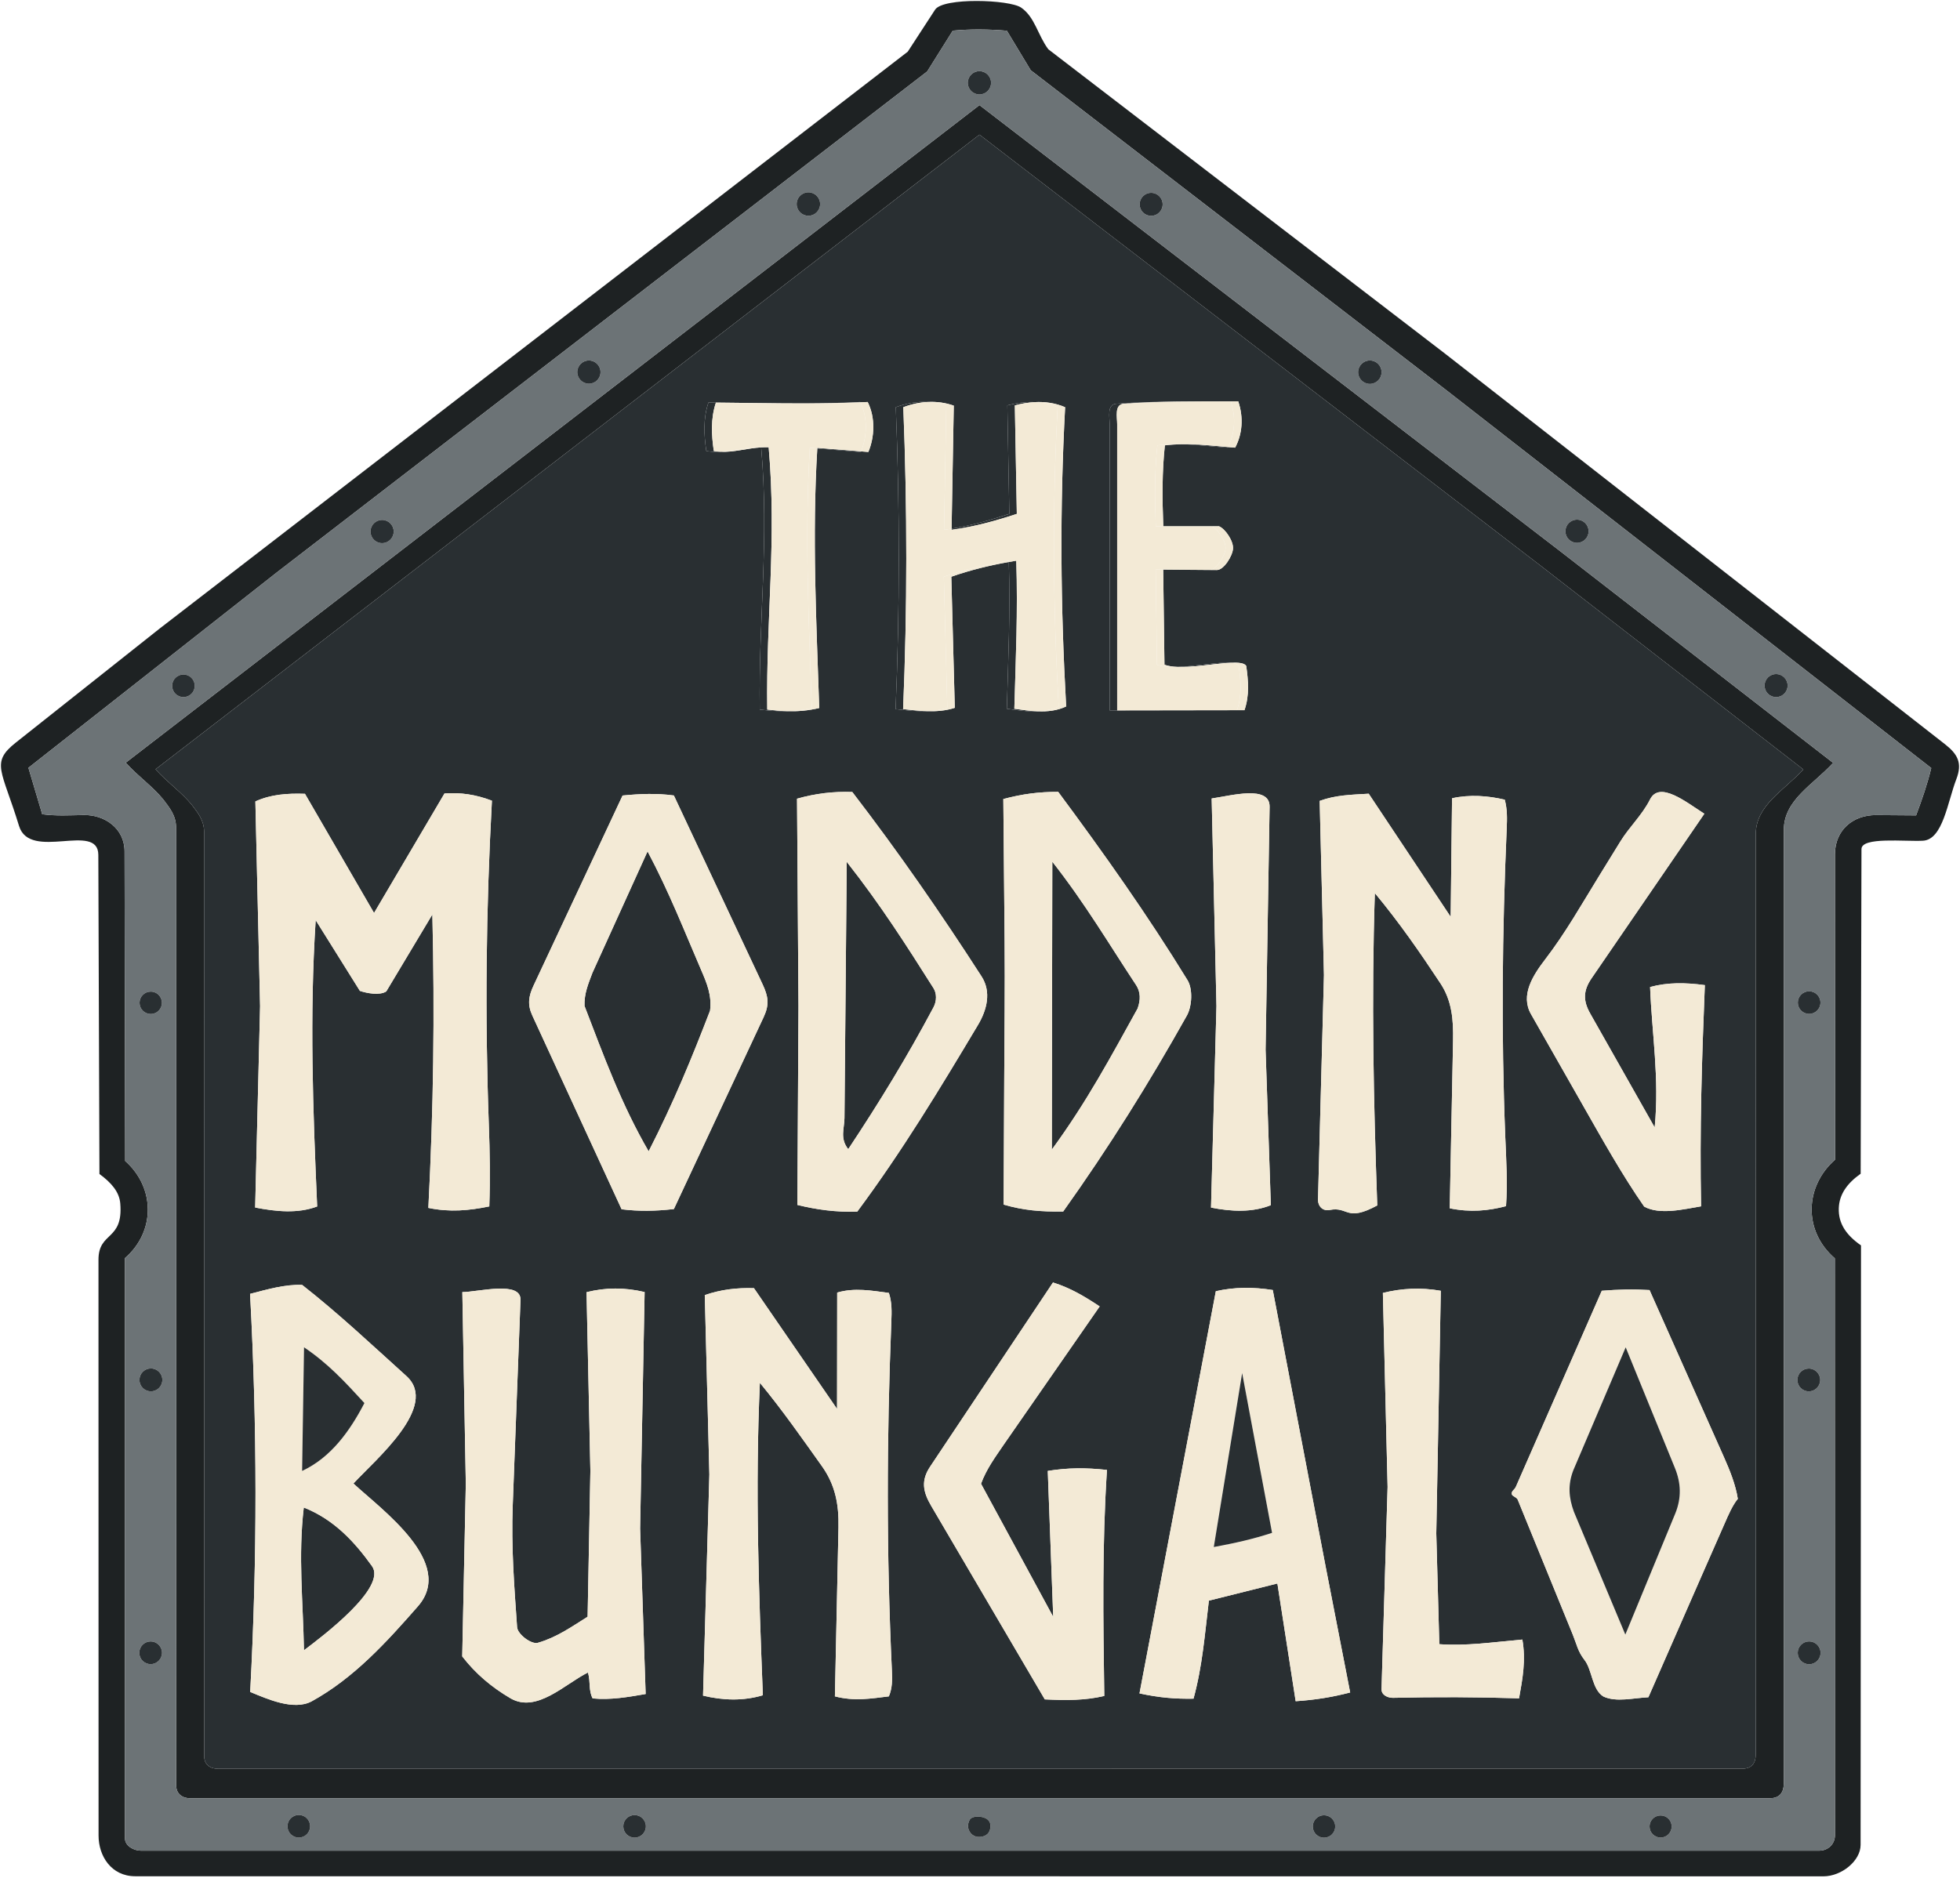
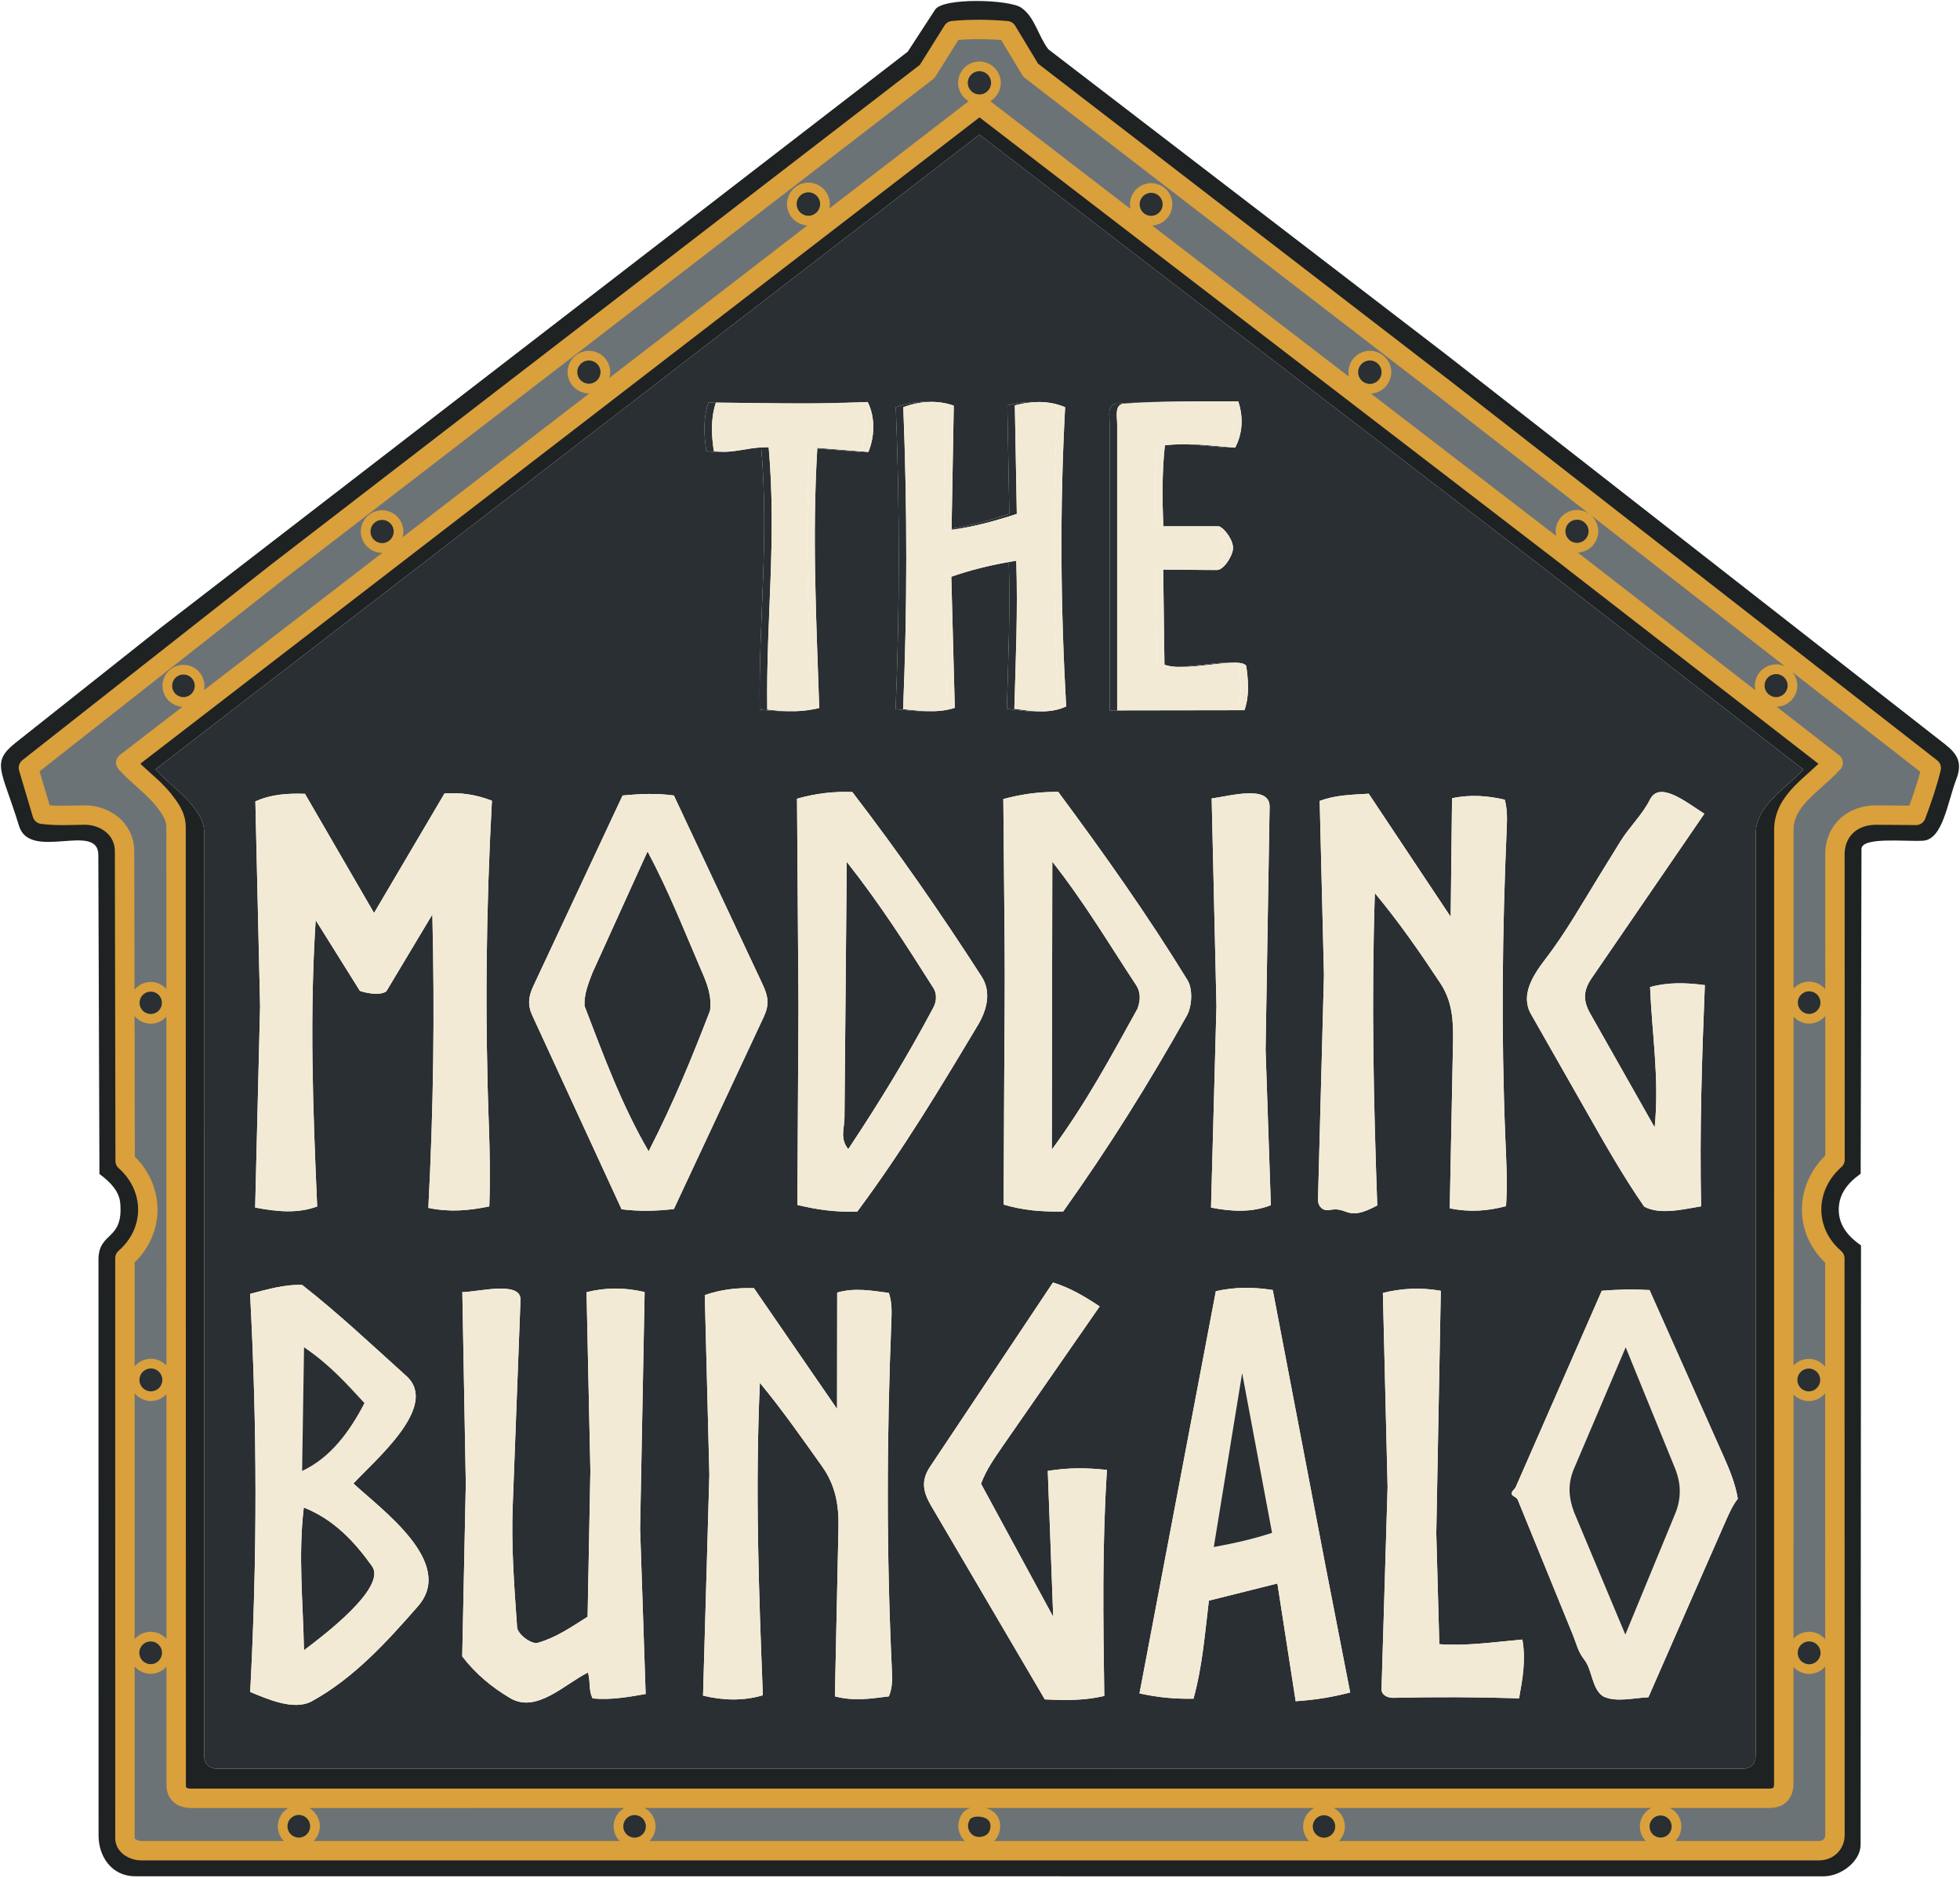
<svg xmlns="http://www.w3.org/2000/svg" id="Layer_1" version="1.1" viewBox="51.75 135.777 504.798 483.621">
  <path d="M481.798,604.722c-.307-.454-.742-.815-1.253-1.031.511.216.946.577,1.253,1.031Z" fill="none" />
  <path d="M478.329,603.69c-.511.216-.946.577-1.253,1.031.307-.454.742-.815,1.253-1.031Z" fill="none" />
  <path d="M84.14,332.253c3.394,3.75,6.871,6.03,9.712,9.535,1.532,2.037,3.237,4.052,3.238,7.119l.035,246.795c0,2.233,1.604,3.343,3.692,3.343l406.646-.008c2.16-0,3.699-.967,3.7-3.861l.013-245.589c0-7.719,7.459-11.589,12.693-17.286l-70.086-54.37-149.771-115.074-219.873,169.396ZM516.201,333.998c-5.052,5.498-12.25,9.233-12.251,16.683l-.013,237.023c-0,2.793-1.486,3.727-3.571,3.727l-392.462.008c-2.016,0-3.563-1.071-3.563-3.227l-.034-238.186c-0-2.96-1.646-4.905-3.125-6.871-2.742-3.383-6.098-5.583-9.374-9.203l212.203-163.487,144.547,111.061,67.641,52.473Z" fill="#1e2223" />
  <path d="M91.809,333.952c3.276,3.619,6.631,5.82,9.374,9.203,1.479,1.966,3.124,3.91,3.125,6.871l.034,238.186c0,2.155,1.548,3.227,3.563,3.227l392.462-.008c2.085-0,3.57-.933,3.571-3.727l.013-237.023c0-7.45,7.199-11.185,12.251-16.683l-67.641-52.473-144.547-111.061-212.203,163.487ZM234.2,239.489c.645.005,1.283.013,1.925.019.002-.006.003-.013.006-.019,7.641.057,15.066.218,22.558.216,4.805-.021,9.648-.119,14.605-.368.013.025.02.052.032.078.634-.027,1.261-.046,1.898-.078,2.021,4.073,1.774,8.987.176,12.875l-1.877-.151c-.02.049-.034.102-.054.151l-11.227-.903c-1.359,22.712-.235,44.513.502,66.861-2.868.689-5.523.894-8.265.815-2.282.056-4.575-.116-7.058-.411-.318-23.48,2.454-43.664.371-67.547-3.754.223-7.078,1.328-10.621,1.119-1.152.066-2.315.033-3.512-.181-.617-4.176-.832-8.355.539-12.476ZM257.025,341.529c4.879-1.366,9.352-1.885,14.233-1.724,11.903,15.498,22.738,31.142,33.292,47.516,2.582,4.005,1.379,8.65-.945,12.54-9.81,16.413-19.404,32.339-31.063,48.041-5.608.185-10.432-.508-15.425-1.715l.283-51.22-.375-53.437ZM159.377,549.591c-8.01,9.148-16.436,18.465-27.372,24.48-4.595,2.454-11.405-.605-15.819-2.427,1.846-34.765,1.807-68.288-.03-102.546,4.587-1.187,8.949-2.475,13.407-2.309,9.397,7.367,17.98,15.466,26.848,23.47,8.587,7.749-8.052,21.605-13.635,27.692,7.217,6.72,26.424,20.421,16.6,31.641ZM162.074,446.951c1.315-25.364,1.654-49.812,1.031-75.592l-11.872,19.828c-1.737,1.094-4.984.466-6.791-.145l-11.388-18.219c-1.593,24.692-.718,48.664.382,73.758-5.011,1.88-10.526,1.331-15.97.272l1.27-51.888-1.215-52.728c3.95-1.804,8.159-2.122,12.774-1.966l17.791,30.703,18.142-30.788c4.069-.3,8.031.252,12.217,1.859-1.518,28.085-1.818,55.383-.799,83.357.268,7.352.382,13.914.123,21.162-5.241,1.079-10.179,1.534-15.694.385ZM204.387,573.314c-1.104-2.103-.495-4.113-1.201-6.679-5.867,2.878-13.216,10.6-19.983,6.631-4.763-2.794-8.96-6.291-12.406-10.778l.92-44.459-.892-49.388c4.153-.036,15.168-3.004,14.978,2.029l-1.999,52.937c-.403,10.681.377,20.684,1.121,31.342.129,1.852,3.691,4.511,5.337,4.04,4.843-1.387,8.682-4.117,12.828-6.722l.712-37.57-.987-46.038c5.032-1.242,9.761-1.247,14.959-.034l-1.163,60.923,1.428,42.629c-4.596.797-9.063,1.583-13.651,1.136ZM211.847,447.306l-23.004-49.934c-1.284-2.786-.956-4.96.301-7.646l22.951-49.012c4.573-.444,8.71-.624,13.212-.01l22.826,48.597c1.477,3.145,1.83,5.214.297,8.491l-23.126,49.456c-4.87.544-8.924.604-13.457.057ZM280.679,572.785c-4.53.547-8.864,1.327-13.9-.003l.92-43.526c.125-5.904-.812-10.932-4.283-15.801-5.129-7.194-10.093-14.331-15.961-21.445-1.233,27.473-.289,53.479.768,80.49-5.065,1.498-10.187,1.354-15.404.095l1.626-56.969-1.18-46.221c4.175-1.422,8.211-1.914,12.668-1.774l21.402,31.111.033-29.977c4.432-1.312,8.897-.499,13.314.087.804,2.489.739,4.711.625,7.54-1.202,30.072-1.269,59.638.145,89.699.12,2.56.11,4.559-.774,6.695ZM336.157,572.677c-5.034,1.177-9.655,1.147-15.318.885l-29.272-49.872c-2.146-3.656-2.634-6.533-.265-10.086l31.645-47.444c4.504,1.422,7.956,3.479,12.025,6.164l-24.891,35.871c-2.145,3.164-4.265,6.025-5.669,9.813l18.593,34.288-1.4-37.591c5.169-.829,9.751-.857,15.24-.255-1.255,19.522-.977,38.402-.688,58.226ZM310.488,378.414l-.331-36.798c4.957-1.317,9.157-1.852,14.133-1.846,11.803,15.911,22.928,31.613,33.3,48.504,1.417,2.307,1.163,6.767-.164,9.134-9.761,17.412-20.046,33.888-31.849,50.461-5.754.107-10.309-.305-15.342-1.773l.154-32.704c.056-11.869.205-23.186.099-34.979ZM442.979,573.292c-10.97-.35-21.414-.38-32.437-.131-1.335.03-3.023-.688-2.977-2.251l1.56-52.078-1.215-49.977c4.813-1.194,9.749-1.467,14.919-.549l-1.165,62.493.781,28.546c7.031.498,13.602-.498,21.389-1.195.922,5.3.092,9.91-.855,15.143ZM449.721,382.916c5.252-6.847,9.372-14.174,13.891-21.503l5.482-8.893c2.299-3.73,5.591-6.762,7.624-10.8,2.462-4.891,9.401.776,13.984,3.689l-29.014,42.346c-2.178,3.179-2.281,5.76-.367,9.143l16.592,29.321c1.239-12.714-.707-23.981-1.181-36.175,4.533-1.222,9.041-1.162,14.1-.485-.774,19.125-1.355,37.369-.968,56.983-4.446.731-10.602,2.302-14.652.073-5.607-8.029-10.888-17.491-15.679-25.908l-13.478-23.678c-2.78-4.884.487-9.968,3.665-14.112ZM442.16,518.791l22.129-50.493c4.365-.344,7.927-.442,12.299-.184l19.205,43.134c1.475,3.313,2.972,7.029,3.53,10.652-1.378,1.656-2.505,4.323-3.359,6.268l-5.782,13.157-13.888,31.689c-3.877.186-8.318,1.34-11.578-.187-2.989-1.83-2.848-6.83-4.891-9.439-1.715-2.19-2.007-4.05-2.985-6.45l-14.206-34.83c-.273-.67-1.396-.852-1.511-1.393-.183-.862.66-1.064,1.037-1.924ZM391.636,342.096c4.144-1.518,8.042-1.574,12.629-1.849l21.109,31.719.349-30.548c4.621-1.011,9.215-.651,13.579.369.669,2.558.614,4.785.497,7.505-1.152,26.61-1.433,52.705-.365,79.343.25,6.236.619,11.747.193,17.864-4.642,1.216-9.178,1.633-14.494.557l.851-43.229c.105-5.326-.278-10.224-3.248-14.721-5.272-7.984-10.616-15.708-16.893-23.254-.899,27.47-.337,53.527.619,80.464-8.092,4.359-7.349.203-12.269,1.169-1.771.348-3.039-.947-2.991-2.773l1.531-57.751-1.098-44.864ZM393.166,539.341l6.32,32.445c-4.771,1.229-8.944,1.9-14.036,2.248l-4.708-30.33-17.646,4.42c-1.045,8.628-1.655,16.875-3.958,25.256-4.726.085-8.807-.256-13.913-1.359l19.665-103.616c4.878-1.088,9.574-1.094,14.661-.303l13.614,71.239ZM378.735,343.622l-1.033,62.576,1.354,40.047c-4.709,1.889-10.028,1.699-15.407.621l1.399-51.897-1.232-53.493c5.03-.72,15.013-3.532,14.919,2.145ZM339.258,239.781c9.888-.711,19.557-.554,29.468-.616.001.003.001.005.002.008.643-.003,1.284-.004,1.929-.008,1.411,4.157,1.072,8.447-.796,11.931-.63-.045-1.246-.097-1.86-.15-.026.049-.044.102-.07.15-4.156-.296-7.938-.808-11.936-.883-1.369.029-2.768.109-4.232.288-.737,6.738-.686,13.771-.409,20.859l12.414-.008c.001 0.0.002.001.003.001l1.928-.001c1.606.627,3.747,3.78,3.616,5.761-.126,1.891-2.362,5.522-4.168,5.507l-1.797-.015c-.045.004-.09.015-.134.015l-11.883-.1.323,24.497c.917.347,2.08.511,3.382.56,4.705-.158,10.457-1.28,13.583-1.063,2.109-.103,3.664.055,4.099.827.519,3.746.88,7.51-.46,11.388l-32.782.051v-.003l-1.931.003-.001-73.736c-0-1.786-.76-5.086,1.712-5.264ZM318.262,239.367c2.642-.139,5.27.223,7.81,1.313-1.384,25.995-1.201,50.772.265,77.087-2.312,1.09-4.778,1.356-7.366,1.252-2.517.112-5.163-.256-7.907-.66.357-12.701.906-24.839.506-37.807-5.143.92-9.917,2.09-14.81,3.794l.9,33.775c-2.321.758-4.656.938-7.151.859-2.506.086-5.142-.19-8.093-.518,1.08-25.898,1.082-51.488.05-77.784,2.73-1.028,5.527-1.505,8.263-1.35,2.266-.113,4.512.181,6.666.948l-.565,31.694c5.086-.828,9.787-2.144,14.873-3.811l-.51-27.947c2.349-.634,4.723-.956,7.072-.846Z" fill="#292f32" />
  <polygon points="363.769 271.354 363.767 271.352 351.353 271.36 351.353 271.362 363.769 271.354" fill="#292f32" />
  <path d="M337.548,318.781l1.931-.003-.001-73.733c0-1.786-.76-5.086,1.712-5.264,9.245-.664,18.301-.573,27.539-.608-.001-.003-.001-.005-.002-.008-9.911.062-19.58-.095-29.468.616-2.472.178-1.712,3.478-1.712,5.264l.001,73.736Z" fill="#292f32" />
  <path d="M351.331,282.52l11.883.1c.044 0.0.09-.011.134-.015l-12.017-.101 0.0.016Z" fill="#292f32" />
  <path d="M284.395,240.679c2.091-.787,4.22-1.244,6.332-1.35-2.736-.156-5.533.322-8.263,1.35,1.033,26.296,1.031,51.885-.05,77.784,2.951.328,5.587.604,8.093.518-1.932-.061-3.957-.273-6.162-.518,1.08-25.898,1.082-51.488.05-77.784Z" fill="#292f32" />
  <path d="M367.931,251.096c.026-.049.045-.101.07-.15-4.086-.352-7.89-.818-12.007-.732,3.999.075,7.78.586,11.936.883Z" fill="#292f32" />
  <path d="M273.294,239.337c-4.957.249-9.8.347-14.605.368,4.823-.001,9.681-.077,14.637-.29-.012-.025-.02-.052-.032-.078Z" fill="#292f32" />
  <path d="M249.722,251c-.657-.023-1.299-.01-1.929.027,2.083,23.883-.689,44.067-.371,67.547,2.483.294,4.776.466,7.058.411-1.655-.048-3.342-.199-5.127-.411-.318-23.489,2.457-43.679.369-67.574Z" fill="#292f32" />
  <path d="M237.173,252.146c-.522-.031-1.048-.086-1.581-.181-.616-4.169-.831-8.342.534-12.456-.642-.006-1.28-.015-1.925-.019-1.371,4.121-1.156,8.3-.539,12.476,1.197.214,2.36.247,3.512.181Z" fill="#292f32" />
  <path d="M262.243,251.31l11.227.903c.02-.049.034-.102.054-.151l-11.272-.906c-.003.052-.005.103-.008.155Z" fill="#292f32" />
  <path d="M368.621,306.515c-3.127-.217-8.879.905-13.583,1.063,4.164.158,9.778-.878,13.583-1.063Z" fill="#292f32" />
  <path d="M296.828,271.972l-.005.292c5.849-.791,11.083-2.226,16.809-4.102l-.51-27.947c1.707-.461,3.427-.756,5.141-.846-2.349-.109-4.723.213-7.072.846l.51,27.947c-5.086,1.667-9.787,2.982-14.873,3.811Z" fill="#292f32" />
  <path d="M313.493,280.221c-.648.107-1.287.218-1.923.332.4,12.968-.149,25.105-.506,37.807,2.744.404,5.39.772,7.907.66-1.929-.077-3.925-.358-5.977-.66.36-12.81.918-25.045.498-38.138Z" fill="#292f32" />
  <path d="M552.665,327.486l-128.705-100.577-102.215-78.437c-2.7-3.583-3.448-8.306-7.012-10.743-3.035-2.076-20.075-2.645-22.15.543l-7.04,10.817-192.587,148.542-37.172,29.476c-6.534,5.181-3.514,7.085.868,21.442,2.794,9.155,20.392-1.137,20.422,7.456l.286,82.205c3.07,2.26,5.115,4.603,5.364,7.587.812,9.74-5.613,7.133-5.612,14.515l.023,148.356c.001,5.211,3.248,10.457,9.452,10.458l434.765.022c4.699 0,9.592-3.999,9.595-8.099l.105-154.442c-3.87-2.687-5.861-5.699-5.722-9.593.126-3.531,2.103-6.366,5.634-8.871l.21-83.632c.008-3.219,11.195-1.889,15.843-2.153,5.12-.291,6.309-9.924,8.598-15.887,1.589-4.139.331-6.422-2.949-8.985ZM545.237,345.829l-10.264-.077c-6.029-.045-10.639,3.911-10.637,10.136l.025,78.654c-7.799,6.837-8.244,18.344-.049,25.398l.031,148.597c0,2.253-1.699,4.001-4.114,4.001l-432.165-0c-1.871,0-4.131-1.232-4.131-3.191l-.008-149.458c7.901-6.848,7.804-18.17.059-25.035l-.153-79.789c-.011-5.873-5.12-9.412-10.476-9.324-3.829.063-7.095.273-10.731-.206l-3.556-11.969,63.864-50.24,167.617-129.142,6.586-10.512c4.593-.438,9.358-.377,13.936.019l6.138,10.176,106.988,82.386,124.951,97.379c-1.027,4.225-2.369,8.092-3.91,12.197Z" fill="#1e2223" />
-   <path d="M317.207,153.868l-6.138-10.176c-4.577-.396-9.343-.457-13.936-.019l-6.586,10.512-167.617,129.142-63.864,50.24,3.556,11.969c3.636.479,6.902.269,10.731.206,5.356-.088,10.465,3.451,10.476,9.324l.153,79.789c7.745,6.865,7.842,18.188-.059,25.035l.008,149.458c0,1.959,2.26,3.191,4.131,3.191l432.165 0c2.416,0,4.115-1.748,4.114-4.001l-.031-148.597c-8.196-7.054-7.75-18.561.049-25.398l-.025-78.654c-.002-6.226,4.608-10.181,10.637-10.136l10.264.077c1.54-4.104,2.882-7.972,3.91-12.197l-124.951-97.379-106.988-82.386ZM404.557,228.641c1.667,0,3.018,1.351,3.018,3.018s-1.351,3.018-3.018,3.018-3.018-1.351-3.018-3.018,1.351-3.018,3.018-3.018ZM348.228,185.455c1.636,0,2.963,1.327,2.963,2.963s-1.327,2.963-2.963,2.963-2.963-1.327-2.963-2.963,1.327-2.963,2.963-2.963ZM304.001,154.114c1.656,0,2.998,1.342,2.998,2.998s-1.342,2.998-2.998,2.998c-1.656,0-2.998-1.342-2.998-2.998s1.342-2.998,2.998-2.998ZM259.95,185.321c1.669,0,3.021,1.353,3.021,3.021s-1.353,3.021-3.021,3.021-3.021-1.353-3.021-3.021,1.353-3.021,3.021-3.021ZM203.421,228.643c1.652,0,2.992,1.339,2.992,2.992s-1.339,2.992-2.992,2.992-2.992-1.339-2.992-2.992,1.339-2.992,2.992-2.992ZM150.158,269.717c1.65,0,2.988,1.338,2.988,2.988,0,1.65-1.338,2.988-2.988,2.988-1.65,0-2.988-1.338-2.988-2.988,0-1.65,1.338-2.988,2.988-2.988ZM98.996,309.539c1.608,0,2.912,1.304,2.912,2.912s-1.304,2.912-2.912,2.912-2.912-1.304-2.912-2.912,1.304-2.912,2.912-2.912ZM87.689,394.114c0-1.592,1.29-2.882,2.882-2.882.597,0,1.151.181,1.611.492.307.207.571.472.778.778s.357.655.434,1.031c.038.188.059.382.059.581s-.02.393-.059.581c-.077.375-.227.724-.434,1.03-.207.307-.472.571-.778.778-.46.311-1.014.492-1.611.492-1.592,0-2.882-1.29-2.882-2.882ZM90.55,564.481c-1.615,0-2.924-1.309-2.924-2.924s1.309-2.924,2.924-2.924,2.924,1.309,2.924,2.924-1.309,2.924-2.924,2.924ZM90.612,494.204c-1.628,0-2.947-1.32-2.947-2.947s1.319-2.947,2.947-2.947c1.628,0,2.947,1.319,2.947,2.947s-1.319,2.947-2.947,2.947ZM128.706,609.166c-1.612,0-2.92-1.307-2.92-2.92,0-1.612,1.307-2.92,2.92-2.92s2.92,1.307,2.92,2.92c0,1.612-1.307,2.92-2.92,2.92ZM215.184,609.177c-1.606,0-2.908-1.302-2.908-2.908s1.302-2.908,2.908-2.908,2.908,1.302,2.908,2.908-1.302,2.908-2.908,2.908ZM306.325,607.946c-.819,1.12-2.661,1.283-3.674.781-1.342-.666-2.115-2.409-1.159-4.141.604-1.094,3.274-1.075,4.517-.15,1.303.97.831,2.805.316,3.509ZM392.745,609.194c-1.597,0-2.892-1.295-2.892-2.892s1.295-2.892,2.892-2.892c1.597,0,2.892,1.295,2.892,2.892s-1.295,2.892-2.892,2.892ZM479.437,609.161c-1.572,0-2.847-1.275-2.847-2.847,0-.59.179-1.137.486-1.592.307-.454.742-.815,1.253-1.031.341-.144.715-.224,1.108-.224.393,0,.768.08,1.108.224.511.216.946.577,1.253,1.031.307.454.486,1.002.486,1.592,0,1.572-1.275,2.847-2.847,2.847ZM517.692,564.512c-1.624,0-2.941-1.317-2.941-2.941s1.317-2.941,2.941-2.941c1.624,0,2.941,1.317,2.941,2.941s-1.317,2.941-2.941,2.941ZM520.54,491.274c0,1.622-1.315,2.937-2.936,2.937s-2.937-1.315-2.937-2.937,1.315-2.937,2.937-2.937,2.936,1.315,2.936,2.937ZM517.693,396.973c-1.609,0-2.913-1.304-2.913-2.913s1.304-2.913,2.913-2.913,2.913,1.304,2.913,2.913-1.304,2.913-2.913,2.913ZM509.183,309.43c1.637,0,2.965,1.327,2.965,2.965s-1.327,2.965-2.965,2.965c-1.637,0-2.965-1.327-2.965-2.965s1.327-2.965,2.965-2.965ZM457.907,269.652c1.649,0,2.986,1.337,2.986,2.986s-1.337,2.986-2.986,2.986-2.986-1.337-2.986-2.986,1.337-2.986,2.986-2.986ZM523.87,332.301c-5.234,5.697-12.693,9.567-12.693,17.286l-.013,245.589c-0,2.894-1.54,3.861-3.7,3.861l-406.646.008c-2.088,0-3.692-1.11-3.692-3.343l-.035-246.795c-0-3.067-1.706-5.082-3.238-7.119-2.842-3.505-6.318-5.785-9.712-9.535l219.873-169.396,149.771,115.074,70.086,54.37Z" fill="#6c7376" />
+   <path d="M317.207,153.868l-6.138-10.176c-4.577-.396-9.343-.457-13.936-.019l-6.586,10.512-167.617,129.142-63.864,50.24,3.556,11.969c3.636.479,6.902.269,10.731.206,5.356-.088,10.465,3.451,10.476,9.324l.153,79.789c7.745,6.865,7.842,18.188-.059,25.035l.008,149.458c0,1.959,2.26,3.191,4.131,3.191l432.165 0c2.416,0,4.115-1.748,4.114-4.001l-.031-148.597c-8.196-7.054-7.75-18.561.049-25.398l-.025-78.654c-.002-6.226,4.608-10.181,10.637-10.136l10.264.077c1.54-4.104,2.882-7.972,3.91-12.197l-124.951-97.379-106.988-82.386ZM404.557,228.641c1.667,0,3.018,1.351,3.018,3.018s-1.351,3.018-3.018,3.018-3.018-1.351-3.018-3.018,1.351-3.018,3.018-3.018ZM348.228,185.455c1.636,0,2.963,1.327,2.963,2.963s-1.327,2.963-2.963,2.963-2.963-1.327-2.963-2.963,1.327-2.963,2.963-2.963ZM304.001,154.114c1.656,0,2.998,1.342,2.998,2.998s-1.342,2.998-2.998,2.998c-1.656,0-2.998-1.342-2.998-2.998s1.342-2.998,2.998-2.998ZM259.95,185.321c1.669,0,3.021,1.353,3.021,3.021s-1.353,3.021-3.021,3.021-3.021-1.353-3.021-3.021,1.353-3.021,3.021-3.021ZM203.421,228.643c1.652,0,2.992,1.339,2.992,2.992s-1.339,2.992-2.992,2.992-2.992-1.339-2.992-2.992,1.339-2.992,2.992-2.992ZM150.158,269.717c1.65,0,2.988,1.338,2.988,2.988,0,1.65-1.338,2.988-2.988,2.988-1.65,0-2.988-1.338-2.988-2.988,0-1.65,1.338-2.988,2.988-2.988ZM98.996,309.539c1.608,0,2.912,1.304,2.912,2.912s-1.304,2.912-2.912,2.912-2.912-1.304-2.912-2.912,1.304-2.912,2.912-2.912ZM87.689,394.114c0-1.592,1.29-2.882,2.882-2.882.597,0,1.151.181,1.611.492.307.207.571.472.778.778s.357.655.434,1.031c.038.188.059.382.059.581s-.02.393-.059.581c-.077.375-.227.724-.434,1.03-.207.307-.472.571-.778.778-.46.311-1.014.492-1.611.492-1.592,0-2.882-1.29-2.882-2.882ZM90.55,564.481c-1.615,0-2.924-1.309-2.924-2.924s1.309-2.924,2.924-2.924,2.924,1.309,2.924,2.924-1.309,2.924-2.924,2.924ZM90.612,494.204c-1.628,0-2.947-1.32-2.947-2.947s1.319-2.947,2.947-2.947c1.628,0,2.947,1.319,2.947,2.947s-1.319,2.947-2.947,2.947ZM128.706,609.166c-1.612,0-2.92-1.307-2.92-2.92,0-1.612,1.307-2.92,2.92-2.92s2.92,1.307,2.92,2.92c0,1.612-1.307,2.92-2.92,2.92ZM215.184,609.177c-1.606,0-2.908-1.302-2.908-2.908s1.302-2.908,2.908-2.908,2.908,1.302,2.908,2.908-1.302,2.908-2.908,2.908ZM306.325,607.946c-.819,1.12-2.661,1.283-3.674.781-1.342-.666-2.115-2.409-1.159-4.141.604-1.094,3.274-1.075,4.517-.15,1.303.97.831,2.805.316,3.509ZM392.745,609.194c-1.597,0-2.892-1.295-2.892-2.892s1.295-2.892,2.892-2.892c1.597,0,2.892,1.295,2.892,2.892s-1.295,2.892-2.892,2.892ZM479.437,609.161c-1.572,0-2.847-1.275-2.847-2.847,0-.59.179-1.137.486-1.592.307-.454.742-.815,1.253-1.031.341-.144.715-.224,1.108-.224.393,0,.768.08,1.108.224.511.216.946.577,1.253,1.031.307.454.486,1.002.486,1.592,0,1.572-1.275,2.847-2.847,2.847ZM517.692,564.512c-1.624,0-2.941-1.317-2.941-2.941s1.317-2.941,2.941-2.941c1.624,0,2.941,1.317,2.941,2.941s-1.317,2.941-2.941,2.941ZM520.54,491.274c0,1.622-1.315,2.937-2.936,2.937s-2.937-1.315-2.937-2.937,1.315-2.937,2.937-2.937,2.936,1.315,2.936,2.937ZM517.693,396.973c-1.609,0-2.913-1.304-2.913-2.913s1.304-2.913,2.913-2.913,2.913,1.304,2.913,2.913-1.304,2.913-2.913,2.913ZM509.183,309.43c1.637,0,2.965,1.327,2.965,2.965s-1.327,2.965-2.965,2.965c-1.637,0-2.965-1.327-2.965-2.965s1.327-2.965,2.965-2.965ZM457.907,269.652c1.649,0,2.986,1.337,2.986,2.986s-1.337,2.986-2.986,2.986-2.986-1.337-2.986-2.986,1.337-2.986,2.986-2.986ZM523.87,332.301c-5.234,5.697-12.693,9.567-12.693,17.286l-.013,245.589c-0,2.894-1.54,3.861-3.7,3.861l-406.646.008c-2.088,0-3.692-1.11-3.692-3.343l-.035-246.795c-0-3.067-1.706-5.082-3.238-7.119-2.842-3.505-6.318-5.785-9.712-9.535l219.873-169.396,149.771,115.074,70.086,54.37Z" fill="#6c7376" stroke="#D9A03C" stroke-width="5" stroke-linejoin="round" />
  <path d="M292.173,395.27c.867-1.629.835-3.605.007-4.914-6.964-11.004-13.649-21.517-22.353-32.557l-.584,65.998c-.024,2.697-1.24,5.244.972,8.018,8.024-12.078,15.165-23.78,21.958-36.545Z" fill="#292f32" />
  <path d="M218.529,355.099l-14.201,31.292c-1.048,2.798-2.156,5.35-2.038,8.529,4.881,12.688,9.461,25.321,16.516,37.457,6.479-12.686,11.065-23.913,15.817-36.235.505-3.95-.862-7.16-2.241-10.361-4.406-10.227-8.302-20.221-13.854-30.683Z" fill="#292f32" />
  <path d="M344.363,389.559c-6.989-10.564-13.114-21.008-21.591-31.799l-.128,74.177c9.145-12.493,15.255-24.031,22.088-36.342.812-2.207.781-4.299-.369-6.037Z" fill="#292f32" />
  <path d="M128.706,603.327c-1.612,0-2.92,1.307-2.92,2.92,0,1.612,1.307,2.92,2.92,2.92s2.92-1.307,2.92-2.92c0-1.612-1.307-2.92-2.92-2.92Z" fill="#292f32" />
  <path d="M509.183,315.359c1.637,0,2.965-1.327,2.965-2.965s-1.327-2.965-2.965-2.965c-1.637,0-2.965,1.327-2.965,2.965s1.327,2.965,2.965,2.965Z" fill="#292f32" />
  <circle cx="203.421" cy="231.635" r="2.992" fill="#292f32" />
  <path d="M98.996,315.362c1.608,0,2.912-1.304,2.912-2.912s-1.304-2.912-2.912-2.912-2.912,1.304-2.912,2.912,1.304,2.912,2.912,2.912Z" fill="#292f32" />
  <circle cx="215.184" cy="606.269" r="2.908" fill="#292f32" />
  <path d="M392.745,603.41c-1.597,0-2.892,1.295-2.892,2.892s1.295,2.892,2.892,2.892c1.597,0,2.892-1.295,2.892-2.892s-1.295-2.892-2.892-2.892Z" fill="#292f32" />
  <path d="M480.546,603.69c-.341-.144-.715-.224-1.108-.224-.393,0-.768.08-1.108.224-.511.216-.946.577-1.253,1.031s-.486,1.002-.486,1.592c0,1.572,1.275,2.847,2.847,2.847,1.572,0,2.847-1.275,2.847-2.847,0-.59-.179-1.137-.486-1.592-.307-.454-.742-.815-1.253-1.031Z" fill="#292f32" />
  <path d="M457.907,275.624c1.649,0,2.986-1.337,2.986-2.986s-1.337-2.986-2.986-2.986-2.986,1.337-2.986,2.986,1.337,2.986,2.986,2.986Z" fill="#292f32" />
  <path d="M348.228,191.38c1.636,0,2.963-1.327,2.963-2.963s-1.327-2.963-2.963-2.963-2.963,1.327-2.963,2.963,1.327,2.963,2.963,2.963Z" fill="#292f32" />
  <path d="M304.001,160.11c1.656,0,2.998-1.342,2.998-2.998s-1.342-2.998-2.998-2.998c-1.656,0-2.998,1.342-2.998,2.998s1.342,2.998,2.998,2.998Z" fill="#292f32" />
  <path d="M259.95,191.363c1.669,0,3.021-1.353,3.021-3.021s-1.353-3.021-3.021-3.021-3.021,1.353-3.021,3.021,1.353,3.021,3.021,3.021Z" fill="#292f32" />
  <path d="M517.692,558.63c-1.624,0-2.941,1.317-2.941,2.941s1.317,2.941,2.941,2.941c1.624,0,2.941-1.317,2.941-2.941s-1.317-2.941-2.941-2.941Z" fill="#292f32" />
  <circle cx="404.557" cy="231.659" r="3.018" fill="#292f32" />
  <path d="M150.158,275.694c1.65,0,2.988-1.338,2.988-2.988,0-1.65-1.338-2.988-2.988-2.988-1.65,0-2.988,1.338-2.988,2.988,0,1.65,1.338,2.988,2.988,2.988Z" fill="#292f32" />
  <path d="M90.612,488.31c-1.628,0-2.947,1.319-2.947,2.947s1.319,2.947,2.947,2.947c1.628,0,2.947-1.32,2.947-2.947s-1.319-2.947-2.947-2.947Z" fill="#292f32" />
  <path d="M517.693,391.147c-1.609,0-2.913,1.304-2.913,2.913s1.304,2.913,2.913,2.913,2.913-1.304,2.913-2.913-1.304-2.913-2.913-2.913Z" fill="#292f32" />
  <path d="M90.55,558.634c-1.615,0-2.924,1.309-2.924,2.924s1.309,2.924,2.924,2.924,2.924-1.309,2.924-2.924-1.309-2.924-2.924-2.924Z" fill="#292f32" />
  <path d="M514.667,491.274c0,1.622,1.315,2.937,2.937,2.937s2.936-1.315,2.936-2.937-1.315-2.937-2.936-2.937-2.937,1.315-2.937,2.937Z" fill="#292f32" />
  <path d="M92.182,396.503c.307-.207.571-.472.778-.778.207-.307.357-.655.434-1.03.038-.188.059-.382.059-.581s-.02-.393-.059-.581c-.077-.375-.227-.724-.434-1.031s-.472-.571-.778-.778c-.46-.311-1.014-.492-1.611-.492-1.592,0-2.882,1.29-2.882,2.882,0,1.592,1.29,2.882,2.882,2.882.597,0,1.151-.181,1.611-.492Z" fill="#292f32" />
  <path d="M90.57,391.232c.597,0,1.151.181,1.611.492-.46-.311-1.014-.492-1.611-.492Z" fill="#292f32" />
  <path d="M92.96,392.502c.207.307.357.655.434,1.031-.077-.375-.227-.724-.434-1.031Z" fill="#292f32" />
  <path d="M92.182,396.503c-.46.311-1.014.492-1.611.492.597,0,1.151-.181,1.611-.492Z" fill="#292f32" />
  <path d="M93.394,394.694c-.077.375-.227.724-.434,1.03.207-.307.357-.655.434-1.03Z" fill="#292f32" />
  <path d="M306.01,604.437c-1.244-.926-3.914-.944-4.517.15-.956,1.732-.183,3.475,1.159,4.141,1.013.503,2.855.339,3.674-.781.515-.705.987-2.539-.316-3.509Z" fill="#292f32" />
  <path d="M281.308,476.39c.113-2.828.178-5.051-.625-7.54-4.417-.586-8.882-1.399-13.314-.087l-.033,29.977-21.402-31.111c-4.457-.14-8.493.352-12.668,1.774l1.18,46.221-1.626,56.969c5.217,1.259,10.338,1.403,15.404-.095-1.057-27.012-2.001-53.017-.768-80.49,5.868,7.115,10.832,14.252,15.961,21.445,3.471,4.868,4.408,9.897,4.283,15.801l-.92,43.526c5.036,1.33,9.37.55,13.9.003.885-2.137.895-4.135.774-6.695-1.413-30.061-1.347-59.627-.145-89.699Z" fill="#f3ead6" />
  <path d="M217.773,468.625c-5.199-1.212-9.928-1.208-14.959.034l.987,46.038-.712,37.57c-4.146,2.605-7.984,5.335-12.828,6.722-1.646.471-5.208-2.187-5.337-4.04-.744-10.658-1.524-20.661-1.121-31.342l1.999-52.937c.19-5.033-10.825-2.065-14.978-2.029l.892,49.388-.92,44.459c3.447,4.487,7.643,7.984,12.406,10.778,6.767,3.969,14.116-3.753,19.983-6.631.706,2.566.097,4.576,1.201,6.679,4.588.447,9.055-.34,13.651-1.136l-1.428-42.629,1.163-60.923Z" fill="#f3ead6" />
  <path d="M442.634,522.108l14.206,34.83c.979,2.399,1.27,4.26,2.985,6.45,2.043,2.608,1.902,7.609,4.891,9.439,3.26,1.526,7.701.373,11.578.187l13.888-31.689,5.782-13.157c.854-1.944,1.981-4.611,3.359-6.268-.558-3.623-2.055-7.338-3.53-10.652l-19.205-43.134c-4.373-.258-7.934-.16-12.299.184l-22.129,50.493c-.377.86-1.22,1.062-1.037,1.924.115.541,1.237.723,1.511,1.393ZM456.934,514.586l13.51-31.721,12.662,31.046c1.613,3.941,1.724,7.724.147,11.678l-12.9,31.283-13.248-31.641c-1.338-3.657-1.581-6.945-.172-10.646Z" fill="#f3ead6" />
  <path d="M321.605,514.706l1.4,37.591-18.593-34.288c1.404-3.788,3.524-6.648,5.669-9.813l24.891-35.871c-4.068-2.685-7.52-4.742-12.025-6.164l-31.645,47.444c-2.37,3.553-1.881,6.43.265,10.086l29.272,49.872c5.663.261,10.284.292,15.318-.885-.29-19.824-.567-38.704.688-58.226-5.489-.602-10.071-.573-15.24.255Z" fill="#f3ead6" />
  <path d="M422.446,559.343l-.781-28.546,1.165-62.493c-5.17-.918-10.106-.644-14.919.549l1.215,49.977-1.56,52.078c-.047,1.563,1.641,2.281,2.977,2.251,11.023-.249,21.467-.219,32.437.131.947-5.233,1.777-9.844.855-15.143-7.787.697-14.359,1.693-21.389,1.195Z" fill="#f3ead6" />
  <path d="M313.631,268.161c-5.725,1.876-10.96,3.311-16.809,4.102l.005-.292c-.64.104-1.283.203-1.936.292l.571-31.986c-1.54-.548-3.127-.857-4.735-.948-2.112.105-4.242.562-6.332,1.35,1.033,26.296,1.031,51.885-.05,77.784,2.205.245,4.23.457,6.162.518,1.786-.061,3.507-.3,5.221-.859l-.9-33.775c5.498-1.915,10.844-3.157,16.734-4.126.004.112.004.221.008.332.636-.114,1.275-.225,1.923-.332.42,13.094-.139,25.328-.498,38.138,2.052.302,4.048.583,5.977.66,1.889-.084,3.705-.437,5.435-1.252-1.466-26.316-1.65-51.093-.265-77.087-1.92-.824-3.891-1.221-5.879-1.313-1.714.09-3.434.386-5.141.846l.51,27.947Z" fill="#f3ead6" />
  <path d="M324.406,317.768c-1.73.816-3.546,1.168-5.435,1.252,2.588.103,5.054-.162,7.366-1.252-1.466-26.316-1.65-51.093-.265-77.087-2.54-1.09-5.168-1.452-7.81-1.313,1.988.092,3.959.489,5.879,1.313-1.384,25.995-1.201,50.772.265,77.087Z" fill="#f3ead6" />
  <path d="M294.828,284.347l.9,33.775c-1.713.559-3.435.798-5.221.859,2.495.079,4.831-.102,7.151-.859l-.9-33.775c4.893-1.704,9.668-2.874,14.81-3.794-.003-.111-.004-.22-.008-.332-5.89.969-11.236,2.211-16.734,4.126Z" fill="#f3ead6" />
  <path d="M294.892,272.264c.653-.088,1.297-.188,1.936-.292l.565-31.694c-2.154-.767-4.399-1.061-6.666-.948,1.608.091,3.195.4,4.735.948l-.571,31.986Z" fill="#f3ead6" />
  <path d="M339.477,245.045l.001,73.733,30.851-.048c1.339-3.879.979-7.642.46-11.388-.287-.51-1.067-.751-2.169-.827-3.805.185-9.419,1.221-13.583,1.063-2.084.07-3.963-.049-5.313-.56l-.324-24.514,1.931.016-0-.016,12.017.101c1.781-.156,3.911-3.647,4.034-5.492.132-1.98-2.008-5.13-3.613-5.759l-12.416.008-0-.001-1.931.001c-.276-7.088-.328-14.123.409-20.861,2.159-.263,4.186-.325,6.163-.288,4.117-.086,7.92.38,12.007.732,1.799-3.455,2.116-7.676.728-11.773-9.239.036-18.294-.056-27.539.608-2.472.178-1.712,3.478-1.712,5.264Z" fill="#f3ead6" />
  <path d="M368.001,250.945c.615.053,1.231.105,1.86.15,1.868-3.484,2.207-7.774.796-11.931-.645.004-1.286.005-1.929.008,1.389,4.096,1.071,8.318-.728,11.773Z" fill="#f3ead6" />
  <path d="M349.832,250.501c-.737,6.738-.686,13.772-.409,20.861l1.931-.001c-.276-7.088-.328-14.122.409-20.859,1.464-.179,2.863-.259,4.232-.288-1.977-.037-4.004.025-6.163.288Z" fill="#f3ead6" />
  <path d="M367.383,277.113c-.123,1.845-2.253,5.336-4.034,5.492l1.797.015c1.806.015,4.042-3.616,4.168-5.507.132-1.981-2.01-5.134-3.616-5.761l-1.928.001c1.605.629,3.745,3.78,3.613,5.759Z" fill="#f3ead6" />
  <path d="M370.789,307.342c.519,3.746.88,7.51-.46,11.388l-30.851.048v.003l32.782-.051c1.339-3.879.979-7.642.46-11.388-.435-.772-1.99-.93-4.099-.827,1.101.076,1.881.317,2.169.827Z" fill="#f3ead6" />
  <path d="M349.724,307.018c1.351.511,3.229.63,5.313.56-1.302-.049-2.466-.213-3.382-.56l-.323-24.497-1.931-.016.324,24.514Z" fill="#f3ead6" />
  <path d="M235.592,251.965c.533.095,1.059.15,1.581.181,3.43-.197,6.763-1.281,10.619-1.146.001.009.001.018.002.027.63-.037,1.272-.05,1.929-.027,2.088,23.895-.687,44.086-.369,67.574,1.785.212,3.472.363,5.127.411,2.076-.051,4.143-.288,6.334-.815-.739-22.399-1.867-44.248-.494-67.015l1.923.155c.003-.052.005-.103.008-.155l11.272.906c1.535-3.84,1.759-8.64-.197-12.647-4.957.213-9.815.289-14.637.29-7.517.032-14.947-.123-22.564-.196-1.364,4.114-1.15,8.287-.534,12.456Z" fill="#f3ead6" />
  <path d="M236.131,239.489c-.002.006-.003.013-.006.019,7.617.074,15.047.229,22.564.196-7.492.002-14.918-.158-22.558-.216Z" fill="#f3ead6" />
  <path d="M260.814,318.171c-2.191.526-4.258.764-6.334.815,2.742.079,5.397-.126,8.265-.815-.737-22.348-1.861-44.149-.502-66.861l-1.923-.155c-1.374,22.768-.245,44.617.494,67.015Z" fill="#f3ead6" />
  <path d="M237.173,252.146c3.543.21,6.867-.896,10.621-1.119-.001-.009-.001-.018-.002-.027-3.856-.136-7.188.949-10.619,1.146Z" fill="#f3ead6" />
  <path d="M273.524,252.062l1.877.151c1.599-3.888,1.846-8.802-.176-12.875-.637.032-1.265.05-1.898.078,1.956,4.007,1.732,8.807.197,12.647Z" fill="#f3ead6" />
  <path d="M129.989,524.131c-1.476,12.493-.174,24.354.044,36.78,4.85-3.639,21.456-16.192,17.526-21.675-4.428-6.178-9.718-11.999-17.57-15.105Z" fill="#292f32" />
  <path d="M364.891,468.406l-19.665,103.616c5.106,1.102,9.186,1.443,13.913,1.359,2.302-8.381,2.913-16.628,3.958-25.256l17.646-4.42,4.708,30.33c5.092-.348,9.265-1.019,14.036-2.248l-6.32-32.445-13.614-71.239c-5.087-.791-9.783-.785-14.661.303ZM364.36,534.313l7.305-44.812,7.704,41.16c-5.025,1.637-9.398,2.609-15.01,3.652Z" fill="#f3ead6" />
  <path d="M364.36,534.313c5.612-1.043,9.985-2.016,15.01-3.652l-7.704-41.16-7.305,44.812Z" fill="#292f32" />
  <path d="M177.645,425.403c-1.019-27.974-.719-55.272.799-83.357-4.186-1.607-8.148-2.159-12.217-1.859l-18.142,30.788-17.791-30.703c-4.615-.156-8.824.162-12.774,1.966l1.215,52.728-1.27,51.888c5.443,1.059,10.958,1.608,15.97-.272-1.099-25.094-1.975-49.066-.382-73.758l11.388,18.219c1.806.612,5.054,1.239,6.791.145l11.872-19.828c.622,25.779.283,50.228-1.031,75.592,5.515,1.148,10.453.694,15.694-.385.259-7.248.145-13.81-.123-21.162Z" fill="#f3ead6" />
  <path d="M394.194,447.485c4.92-.966,4.177,3.19,12.269-1.169-.956-26.937-1.518-52.994-.619-80.464,6.276,7.546,11.621,15.27,16.893,23.254,2.97,4.498,3.353,9.395,3.248,14.721l-.851,43.229c5.316,1.076,9.851.659,14.494-.557.426-6.117.057-11.628-.193-17.864-1.068-26.638-.787-52.733.365-79.343.118-2.72.172-4.947-.497-7.505-4.364-1.02-8.958-1.38-13.579-.369l-.349,30.548-21.109-31.719c-4.587.275-8.485.331-12.629,1.849l1.098,44.864-1.531,57.751c-.048,1.826,1.22,3.121,2.991,2.773Z" fill="#f3ead6" />
  <path d="M248.132,389.302l-22.826-48.597c-4.502-.614-8.638-.435-13.212.01l-22.951,49.012c-1.258,2.686-1.585,4.859-.301,7.646l23.004,49.934c4.533.547,8.586.487,13.457-.057l23.126-49.456c1.532-3.277,1.18-5.347-.297-8.491ZM234.625,396.142c-4.752,12.322-9.338,23.548-15.817,36.235-7.055-12.136-11.635-24.769-16.516-37.457-.119-3.179.989-5.731,2.038-8.529l14.201-31.292c5.552,10.462,9.449,20.456,13.854,30.683,1.379,3.201,2.746,6.41,2.241,10.361Z" fill="#f3ead6" />
  <path d="M272.541,447.901c11.66-15.702,21.254-31.628,31.063-48.041,2.325-3.89,3.527-8.535.945-12.54-10.554-16.374-21.389-32.018-33.292-47.516-4.881-.161-9.355.358-14.233,1.724l.375,53.437-.283,51.22c4.993,1.207,9.817,1.9,15.425,1.715ZM269.243,423.797l.584-65.998c8.703,11.041,15.389,21.553,22.353,32.557.828,1.309.86,3.285-.007,4.914-6.792,12.766-13.934,24.467-21.958,36.545-2.212-2.774-.995-5.321-.972-8.018Z" fill="#f3ead6" />
  <path d="M310.235,446.098c5.033,1.468,9.588,1.88,15.342,1.773,11.803-16.573,22.088-33.049,31.849-50.461,1.327-2.367,1.58-6.827.164-9.134-10.372-16.891-21.497-32.593-33.3-48.504-4.975-.006-9.176.529-14.133,1.846l.331,36.798c.106,11.793-.043,23.11-.099,34.979l-.154,32.704ZM322.772,357.76c8.477,10.791,14.602,21.235,21.591,31.799,1.15,1.738,1.181,3.83.369,6.037-6.833,12.31-12.943,23.849-22.088,36.342l.128-74.177Z" fill="#f3ead6" />
  <path d="M459.534,420.706c4.791,8.416,10.072,17.879,15.679,25.908,4.05,2.229,10.206.658,14.652-.073-.387-19.614.194-37.858.968-56.983-5.059-.676-9.567-.737-14.1.485.474,12.194,2.419,23.461,1.181,36.175l-16.592-29.321c-1.915-3.383-1.812-5.964.367-9.143l29.014-42.346c-4.582-2.913-11.522-8.58-13.984-3.689-2.032,4.038-5.324,7.07-7.624,10.8l-5.482,8.893c-4.518,7.33-8.639,14.656-13.891,21.503-3.178,4.144-6.445,9.228-3.665,14.112l13.478,23.678Z" fill="#f3ead6" />
  <path d="M365.048,394.969l-1.399,51.897c5.379,1.078,10.698,1.269,15.407-.621l-1.354-40.047,1.033-62.576c.094-5.677-9.889-2.866-14.919-2.145l1.232,53.493Z" fill="#f3ead6" />
  <path d="M470.354,556.872l12.9-31.283c1.577-3.954,1.466-7.737-.147-11.678l-12.662-31.046-13.51,31.721c-1.409,3.7-1.166,6.989.172,10.646l13.248,31.641Z" fill="#292f32" />
  <path d="M142.777,517.95c5.583-6.087,22.221-19.942,13.635-27.692-8.869-8.004-17.451-16.103-26.848-23.47-4.458-.166-8.82,1.122-13.407,2.309,1.837,34.258,1.877,67.781.03,102.546,4.413,1.822,11.224,4.881,15.819,2.427,10.936-6.015,19.362-15.332,27.372-24.48,9.824-11.22-9.383-24.921-16.6-31.641ZM130.052,482.86c6.176,4.176,10.338,8.679,15.556,14.365-3.774,7.271-8.671,14.055-16.053,17.489l.497-31.854ZM130.033,560.911c-.218-12.426-1.521-24.288-.044-36.78,7.852,3.107,13.142,8.927,17.57,15.105,3.93,5.483-12.676,18.035-17.526,21.675Z" fill="#f3ead6" />
  <path d="M145.608,497.224c-5.218-5.686-9.379-10.189-15.556-14.365l-.497,31.854c7.382-3.434,12.279-10.218,16.053-17.489Z" fill="#292f32" />
</svg>
